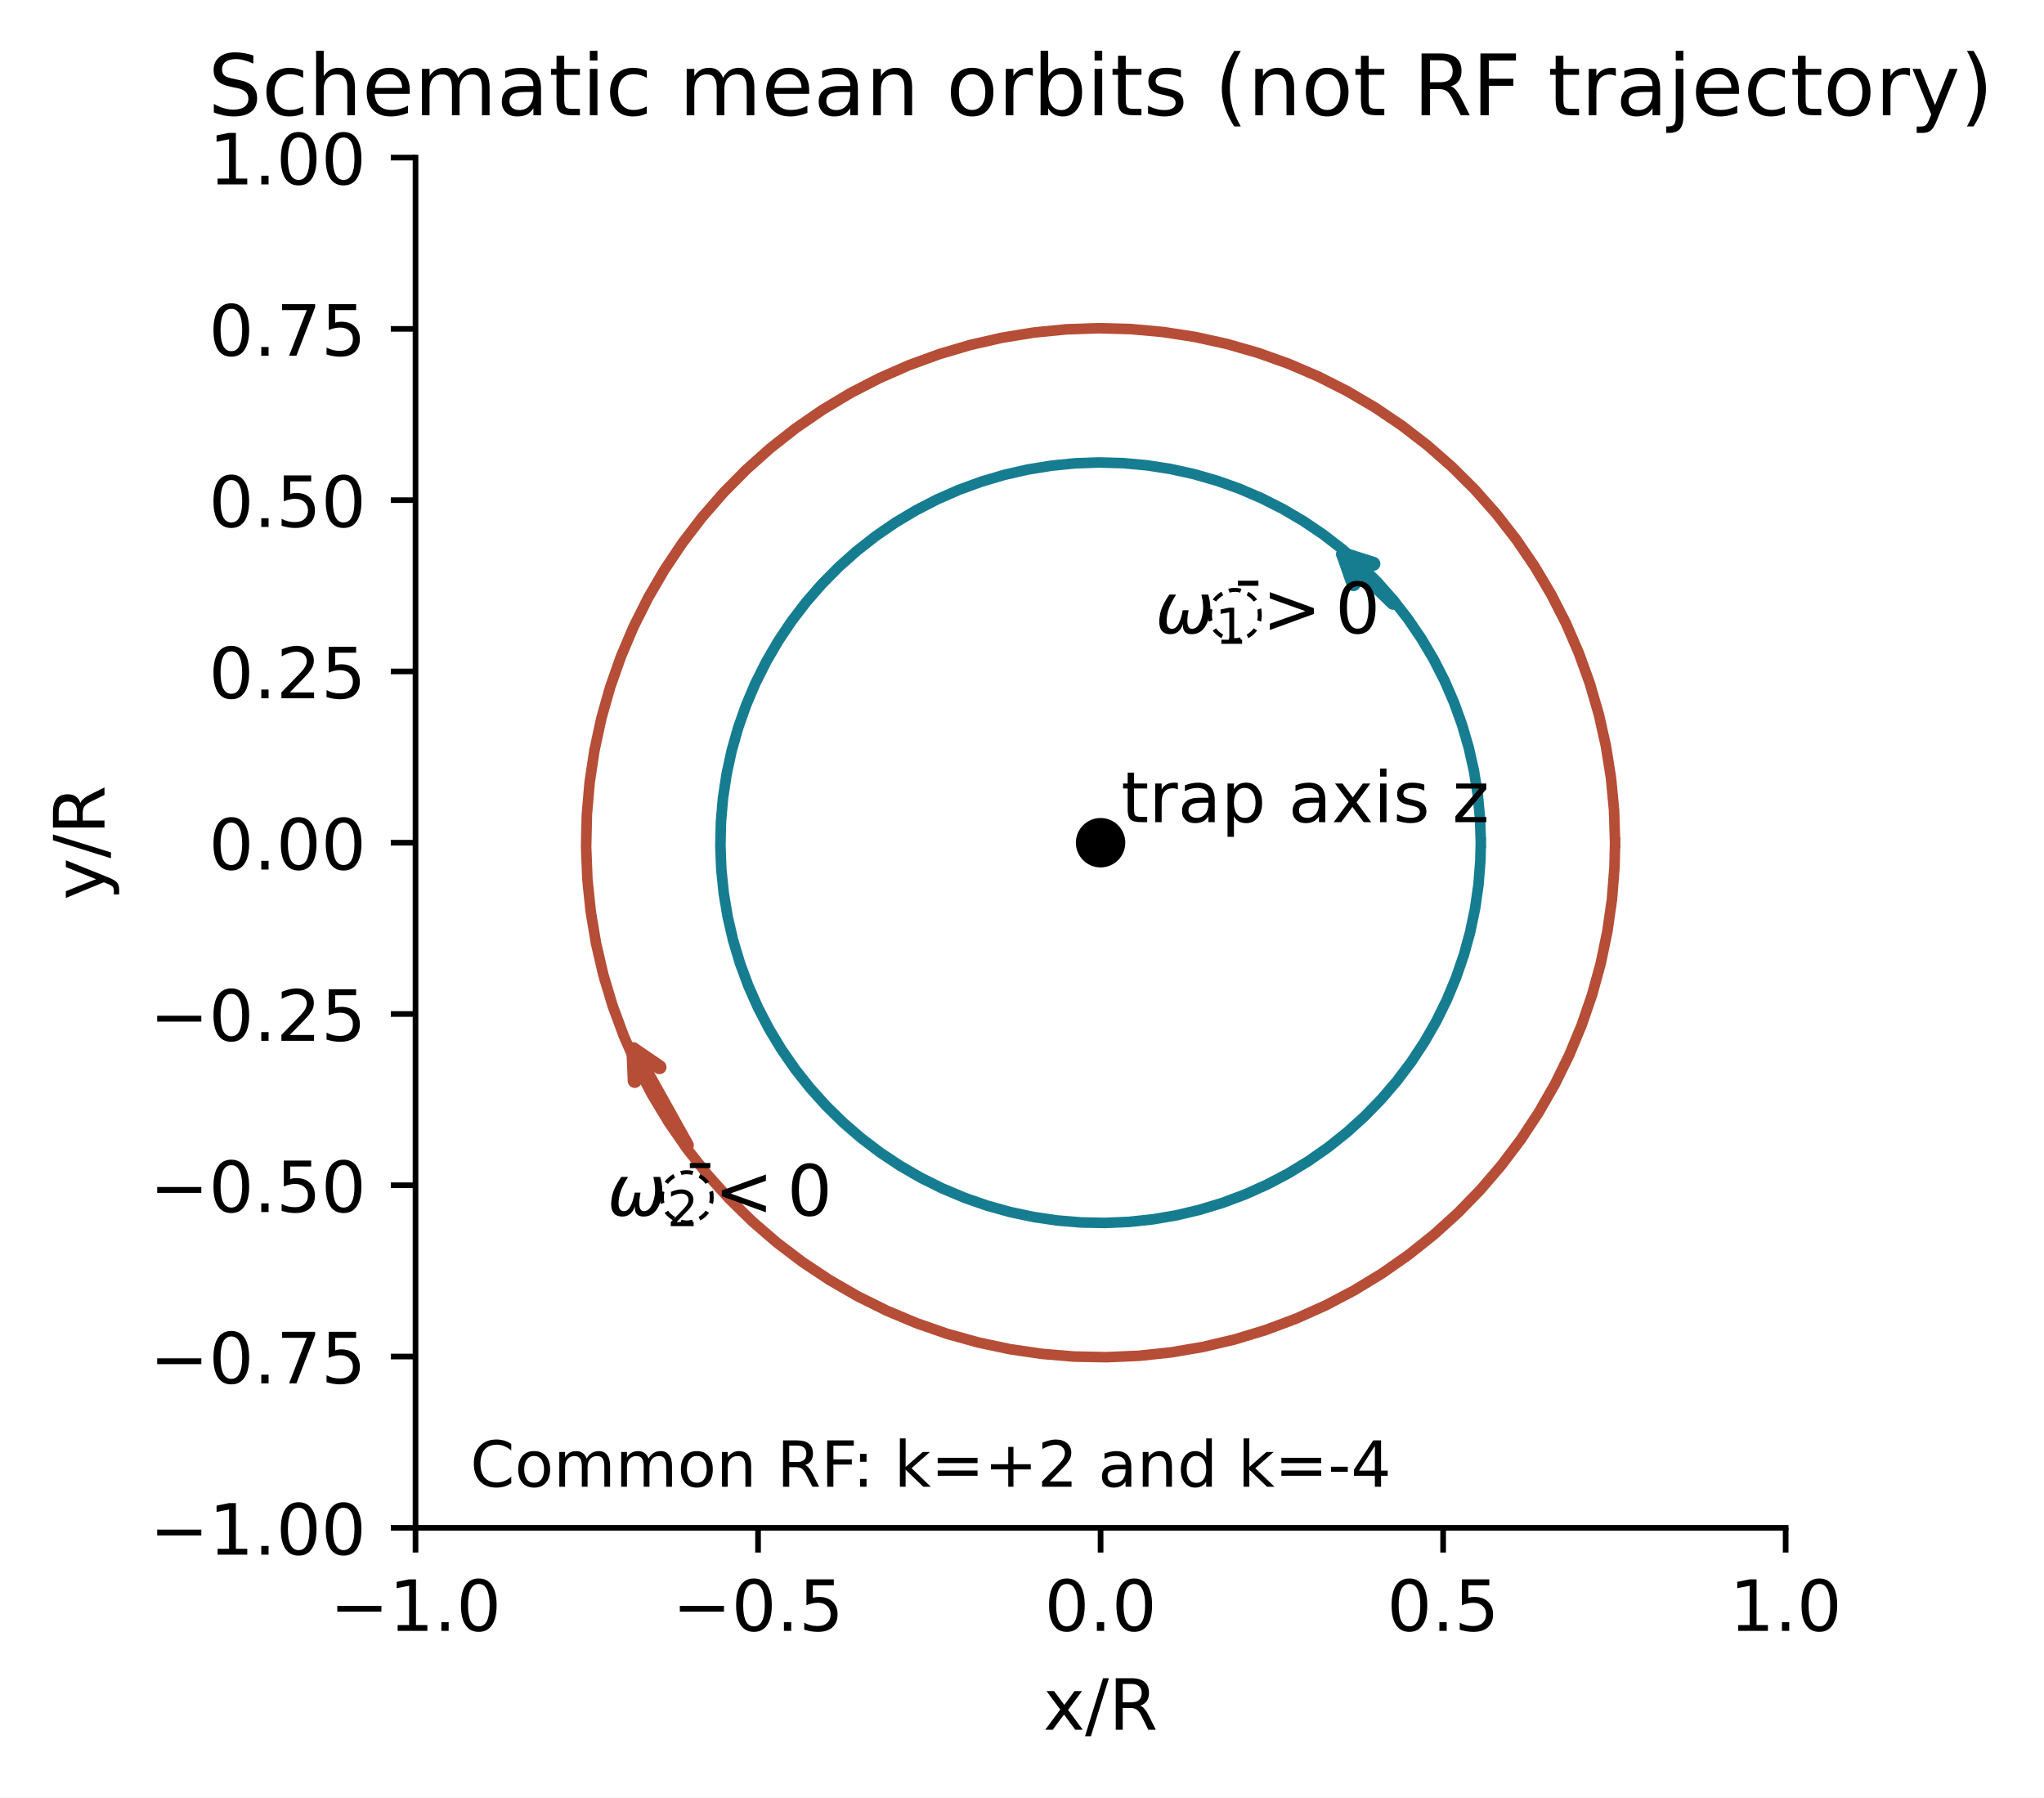
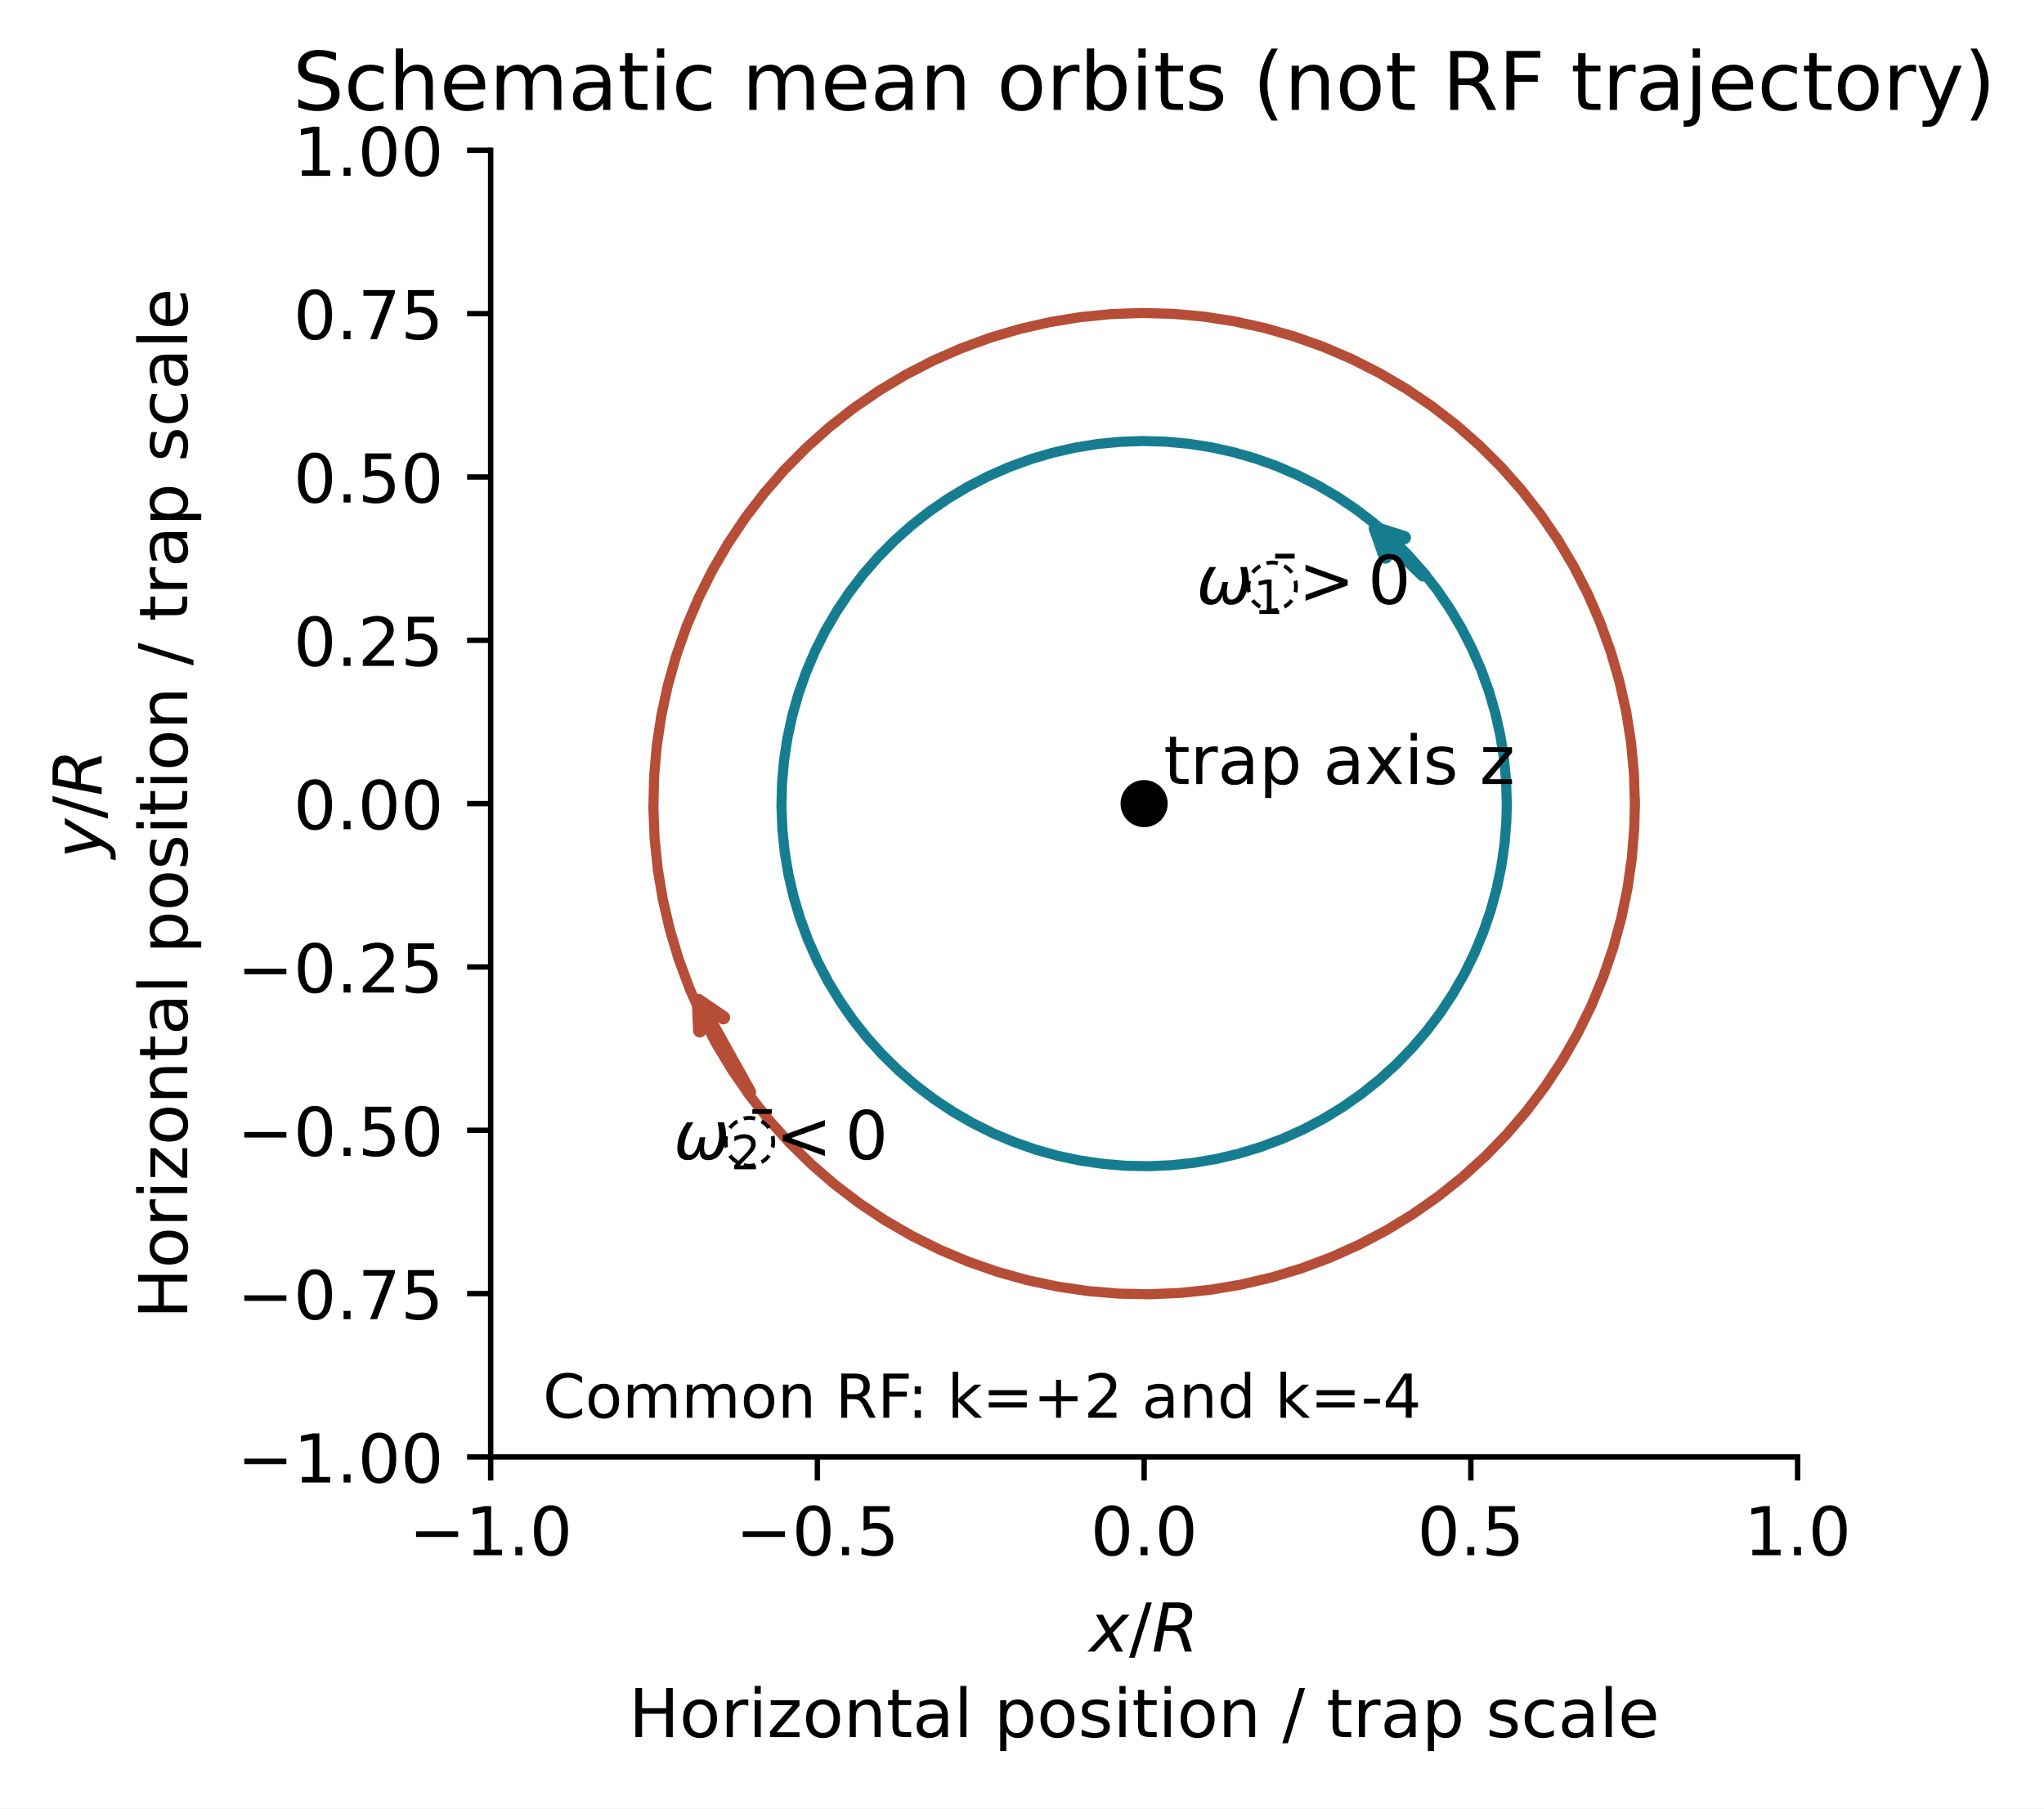
- <svg xmlns="http://www.w3.org/2000/svg" xmlns:xlink="http://www.w3.org/1999/xlink" width="289.471pt" height="254.558pt" viewBox="0 0 289.471 254.558" version="1.1">
+ <svg xmlns="http://www.w3.org/2000/svg" xmlns:xlink="http://www.w3.org/1999/xlink" width="303.476pt" height="268.563pt" viewBox="0 0 303.476 268.563" version="1.1">
  <defs>
    <style type="text/css">*{stroke-linejoin: round; stroke-linecap: butt}</style>
  </defs>
  <g id="figure_1">
    <g id="patch_1">
-       <path d="M 0 254.558  L 289.471 254.558  L 289.471 0  L 0 0  z " style="fill: #ffffff" />
+       <path d="M 0 268.563  L 303.476 268.563  L 303.476 0  L 0 0  z " style="fill: #ffffff" />
    </g>
    <g id="axes_1">
      <g id="patch_2">
-         <path d="M 58.845 216.358  L 252.885 216.358  L 252.885 22.318  L 58.845 22.318  z " style="fill: #ffffff" />
+         <path d="M 72.85 216.358  L 266.89 216.358  L 266.89 22.318  L 72.85 22.318  z " style="fill: #ffffff" />
      </g>
      <g id="matplotlib.axis_1">
        <g id="xtick_1">
          <g id="line2d_1">
            <defs>
-               <path id="m30207143bb" d="M 0 0  L 0 3.5  " style="stroke: #000000; stroke-width: 0.8" />
+               <path id="m7f8762e18e" d="M 0 0  L 0 3.5  " style="stroke: #000000; stroke-width: 0.8" />
            </defs>
            <g>
-               <use xlink:href="#m30207143bb" x="58.845" y="216.358" style="stroke: #000000; stroke-width: 0.8" />
+               <use xlink:href="#m7f8762e18e" x="72.85" y="216.358" style="stroke: #000000; stroke-width: 0.8" />
            </g>
          </g>
          <g id="text_1">
-             <text style="font-size: 10px; font-family: 'DejaVu Sans', 'Bitstream Vera Sans', 'Computer Modern Sans Serif', 'Lucida Grande', 'Verdana', 'Geneva', 'Lucid', 'Arial', 'Helvetica', 'Avant Garde', sans-serif; text-anchor: middle" x="58.845" y="230.956" transform="rotate(-0 58.84531 230.9558)">−1.0</text>
+             <text style="font-size: 10px; font-family: 'DejaVu Sans', 'Bitstream Vera Sans', 'Computer Modern Sans Serif', 'Lucida Grande', 'Verdana', 'Geneva', 'Lucid', 'Arial', 'Helvetica', 'Avant Garde', sans-serif; text-anchor: middle" x="72.85" y="230.956" transform="rotate(-0 72.85 230.9558)">−1.0</text>
          </g>
        </g>
        <g id="xtick_2">
          <g id="line2d_2">
            <g>
-               <use xlink:href="#m30207143bb" x="107.355" y="216.358" style="stroke: #000000; stroke-width: 0.8" />
+               <use xlink:href="#m7f8762e18e" x="121.36" y="216.358" style="stroke: #000000; stroke-width: 0.8" />
            </g>
          </g>
          <g id="text_2">
-             <text style="font-size: 10px; font-family: 'DejaVu Sans', 'Bitstream Vera Sans', 'Computer Modern Sans Serif', 'Lucida Grande', 'Verdana', 'Geneva', 'Lucid', 'Arial', 'Helvetica', 'Avant Garde', sans-serif; text-anchor: middle" x="107.355" y="230.956" transform="rotate(-0 107.3553 230.9558)">−0.5</text>
+             <text style="font-size: 10px; font-family: 'DejaVu Sans', 'Bitstream Vera Sans', 'Computer Modern Sans Serif', 'Lucida Grande', 'Verdana', 'Geneva', 'Lucid', 'Arial', 'Helvetica', 'Avant Garde', sans-serif; text-anchor: middle" x="121.36" y="230.956" transform="rotate(-0 121.36 230.9558)">−0.5</text>
          </g>
        </g>
        <g id="xtick_3">
          <g id="line2d_3">
            <g>
-               <use xlink:href="#m30207143bb" x="155.865" y="216.358" style="stroke: #000000; stroke-width: 0.8" />
+               <use xlink:href="#m7f8762e18e" x="169.87" y="216.358" style="stroke: #000000; stroke-width: 0.8" />
            </g>
          </g>
          <g id="text_3">
-             <text style="font-size: 10px; font-family: 'DejaVu Sans', 'Bitstream Vera Sans', 'Computer Modern Sans Serif', 'Lucida Grande', 'Verdana', 'Geneva', 'Lucid', 'Arial', 'Helvetica', 'Avant Garde', sans-serif; text-anchor: middle" x="155.865" y="230.956" transform="rotate(-0 155.8653 230.9558)">0.0</text>
+             <text style="font-size: 10px; font-family: 'DejaVu Sans', 'Bitstream Vera Sans', 'Computer Modern Sans Serif', 'Lucida Grande', 'Verdana', 'Geneva', 'Lucid', 'Arial', 'Helvetica', 'Avant Garde', sans-serif; text-anchor: middle" x="169.87" y="230.956" transform="rotate(-0 169.87 230.9558)">0.0</text>
          </g>
        </g>
        <g id="xtick_4">
          <g id="line2d_4">
            <g>
-               <use xlink:href="#m30207143bb" x="204.375" y="216.358" style="stroke: #000000; stroke-width: 0.8" />
+               <use xlink:href="#m7f8762e18e" x="218.38" y="216.358" style="stroke: #000000; stroke-width: 0.8" />
            </g>
          </g>
          <g id="text_4">
-             <text style="font-size: 10px; font-family: 'DejaVu Sans', 'Bitstream Vera Sans', 'Computer Modern Sans Serif', 'Lucida Grande', 'Verdana', 'Geneva', 'Lucid', 'Arial', 'Helvetica', 'Avant Garde', sans-serif; text-anchor: middle" x="204.375" y="230.956" transform="rotate(-0 204.3753 230.9558)">0.5</text>
+             <text style="font-size: 10px; font-family: 'DejaVu Sans', 'Bitstream Vera Sans', 'Computer Modern Sans Serif', 'Lucida Grande', 'Verdana', 'Geneva', 'Lucid', 'Arial', 'Helvetica', 'Avant Garde', sans-serif; text-anchor: middle" x="218.38" y="230.956" transform="rotate(-0 218.38 230.9558)">0.5</text>
          </g>
        </g>
        <g id="xtick_5">
          <g id="line2d_5">
            <g>
-               <use xlink:href="#m30207143bb" x="252.885" y="216.358" style="stroke: #000000; stroke-width: 0.8" />
+               <use xlink:href="#m7f8762e18e" x="266.89" y="216.358" style="stroke: #000000; stroke-width: 0.8" />
            </g>
          </g>
          <g id="text_5">
-             <text style="font-size: 10px; font-family: 'DejaVu Sans', 'Bitstream Vera Sans', 'Computer Modern Sans Serif', 'Lucida Grande', 'Verdana', 'Geneva', 'Lucid', 'Arial', 'Helvetica', 'Avant Garde', sans-serif; text-anchor: middle" x="252.885" y="230.956" transform="rotate(-0 252.8853 230.9558)">1.0</text>
+             <text style="font-size: 10px; font-family: 'DejaVu Sans', 'Bitstream Vera Sans', 'Computer Modern Sans Serif', 'Lucida Grande', 'Verdana', 'Geneva', 'Lucid', 'Arial', 'Helvetica', 'Avant Garde', sans-serif; text-anchor: middle" x="266.89" y="230.956" transform="rotate(-0 266.89 230.9558)">1.0</text>
          </g>
        </g>
        <g id="text_6">
-           <text style="font-size: 10px; font-family: 'DejaVu Sans', 'Bitstream Vera Sans', 'Computer Modern Sans Serif', 'Lucida Grande', 'Verdana', 'Geneva', 'Lucid', 'Arial', 'Helvetica', 'Avant Garde', sans-serif; text-anchor: middle" x="155.865" y="244.956" transform="rotate(-0 155.8653 244.9558)">x/R</text>
+           <g transform="translate(161.72 245.9568)">
+             <text>
+               <tspan x="0" y="-0.703" style="font-style: oblique; font-size: 10px; font-family: 'DejaVu Sans'">x</tspan>
+               <tspan x="9.287" y="-0.703" style="font-style: oblique; font-size: 10px; font-family: 'DejaVu Sans'">R</tspan>
+               <tspan x="5.918" y="-0.703" style="font-size: 10px; font-family: 'DejaVu Sans'">/</tspan>
+             </text>
+           </g>
+           <text style="font-size: 10px; font-family: 'DejaVu Sans', 'Bitstream Vera Sans', 'Computer Modern Sans Serif', 'Lucida Grande', 'Verdana', 'Geneva', 'Lucid', 'Arial', 'Helvetica', 'Avant Garde', sans-serif" transform="translate(93.3575 257.9595)">Horizontal position / trap scale</text>
        </g>
      </g>
      <g id="matplotlib.axis_2">
        <g id="ytick_1">
          <g id="line2d_6">
            <defs>
-               <path id="m39d0719910" d="M 0 0  L -3.5 0  " style="stroke: #000000; stroke-width: 0.8" />
+               <path id="mb62630c17d" d="M 0 0  L -3.5 0  " style="stroke: #000000; stroke-width: 0.8" />
            </defs>
            <g>
-               <use xlink:href="#m39d0719910" x="58.845" y="216.358" style="stroke: #000000; stroke-width: 0.8" />
+               <use xlink:href="#mb62630c17d" x="72.85" y="216.358" style="stroke: #000000; stroke-width: 0.8" />
            </g>
          </g>
          <g id="text_7">
-             <text style="font-size: 10px; font-family: 'DejaVu Sans', 'Bitstream Vera Sans', 'Computer Modern Sans Serif', 'Lucida Grande', 'Verdana', 'Geneva', 'Lucid', 'Arial', 'Helvetica', 'Avant Garde', sans-serif; text-anchor: end" x="51.845" y="220.157" transform="rotate(-0 51.84531 220.157)">−1.00</text>
+             <text style="font-size: 10px; font-family: 'DejaVu Sans', 'Bitstream Vera Sans', 'Computer Modern Sans Serif', 'Lucida Grande', 'Verdana', 'Geneva', 'Lucid', 'Arial', 'Helvetica', 'Avant Garde', sans-serif; text-anchor: end" x="65.85" y="220.157" transform="rotate(-0 65.85 220.157)">−1.00</text>
          </g>
        </g>
        <g id="ytick_2">
          <g id="line2d_7">
            <g>
-               <use xlink:href="#m39d0719910" x="58.845" y="192.103" style="stroke: #000000; stroke-width: 0.8" />
+               <use xlink:href="#mb62630c17d" x="72.85" y="192.103" style="stroke: #000000; stroke-width: 0.8" />
            </g>
          </g>
          <g id="text_8">
-             <text style="font-size: 10px; font-family: 'DejaVu Sans', 'Bitstream Vera Sans', 'Computer Modern Sans Serif', 'Lucida Grande', 'Verdana', 'Geneva', 'Lucid', 'Arial', 'Helvetica', 'Avant Garde', sans-serif; text-anchor: end" x="51.845" y="195.902" transform="rotate(-0 51.84531 195.902)">−0.75</text>
+             <text style="font-size: 10px; font-family: 'DejaVu Sans', 'Bitstream Vera Sans', 'Computer Modern Sans Serif', 'Lucida Grande', 'Verdana', 'Geneva', 'Lucid', 'Arial', 'Helvetica', 'Avant Garde', sans-serif; text-anchor: end" x="65.85" y="195.902" transform="rotate(-0 65.85 195.902)">−0.75</text>
          </g>
        </g>
        <g id="ytick_3">
          <g id="line2d_8">
            <g>
-               <use xlink:href="#m39d0719910" x="58.845" y="167.848" style="stroke: #000000; stroke-width: 0.8" />
+               <use xlink:href="#mb62630c17d" x="72.85" y="167.848" style="stroke: #000000; stroke-width: 0.8" />
            </g>
          </g>
          <g id="text_9">
-             <text style="font-size: 10px; font-family: 'DejaVu Sans', 'Bitstream Vera Sans', 'Computer Modern Sans Serif', 'Lucida Grande', 'Verdana', 'Geneva', 'Lucid', 'Arial', 'Helvetica', 'Avant Garde', sans-serif; text-anchor: end" x="51.845" y="171.647" transform="rotate(-0 51.84531 171.647)">−0.50</text>
+             <text style="font-size: 10px; font-family: 'DejaVu Sans', 'Bitstream Vera Sans', 'Computer Modern Sans Serif', 'Lucida Grande', 'Verdana', 'Geneva', 'Lucid', 'Arial', 'Helvetica', 'Avant Garde', sans-serif; text-anchor: end" x="65.85" y="171.647" transform="rotate(-0 65.85 171.647)">−0.50</text>
          </g>
        </g>
        <g id="ytick_4">
          <g id="line2d_9">
            <g>
-               <use xlink:href="#m39d0719910" x="58.845" y="143.593" style="stroke: #000000; stroke-width: 0.8" />
+               <use xlink:href="#mb62630c17d" x="72.85" y="143.593" style="stroke: #000000; stroke-width: 0.8" />
            </g>
          </g>
          <g id="text_10">
-             <text style="font-size: 10px; font-family: 'DejaVu Sans', 'Bitstream Vera Sans', 'Computer Modern Sans Serif', 'Lucida Grande', 'Verdana', 'Geneva', 'Lucid', 'Arial', 'Helvetica', 'Avant Garde', sans-serif; text-anchor: end" x="51.845" y="147.392" transform="rotate(-0 51.84531 147.392)">−0.25</text>
+             <text style="font-size: 10px; font-family: 'DejaVu Sans', 'Bitstream Vera Sans', 'Computer Modern Sans Serif', 'Lucida Grande', 'Verdana', 'Geneva', 'Lucid', 'Arial', 'Helvetica', 'Avant Garde', sans-serif; text-anchor: end" x="65.85" y="147.392" transform="rotate(-0 65.85 147.392)">−0.25</text>
          </g>
        </g>
        <g id="ytick_5">
          <g id="line2d_10">
            <g>
-               <use xlink:href="#m39d0719910" x="58.845" y="119.338" style="stroke: #000000; stroke-width: 0.8" />
+               <use xlink:href="#mb62630c17d" x="72.85" y="119.338" style="stroke: #000000; stroke-width: 0.8" />
            </g>
          </g>
          <g id="text_11">
-             <text style="font-size: 10px; font-family: 'DejaVu Sans', 'Bitstream Vera Sans', 'Computer Modern Sans Serif', 'Lucida Grande', 'Verdana', 'Geneva', 'Lucid', 'Arial', 'Helvetica', 'Avant Garde', sans-serif; text-anchor: end" x="51.845" y="123.137" transform="rotate(-0 51.84531 123.137)">0.00</text>
+             <text style="font-size: 10px; font-family: 'DejaVu Sans', 'Bitstream Vera Sans', 'Computer Modern Sans Serif', 'Lucida Grande', 'Verdana', 'Geneva', 'Lucid', 'Arial', 'Helvetica', 'Avant Garde', sans-serif; text-anchor: end" x="65.85" y="123.137" transform="rotate(-0 65.85 123.137)">0.00</text>
          </g>
        </g>
        <g id="ytick_6">
          <g id="line2d_11">
            <g>
-               <use xlink:href="#m39d0719910" x="58.845" y="95.083" style="stroke: #000000; stroke-width: 0.8" />
+               <use xlink:href="#mb62630c17d" x="72.85" y="95.083" style="stroke: #000000; stroke-width: 0.8" />
            </g>
          </g>
          <g id="text_12">
-             <text style="font-size: 10px; font-family: 'DejaVu Sans', 'Bitstream Vera Sans', 'Computer Modern Sans Serif', 'Lucida Grande', 'Verdana', 'Geneva', 'Lucid', 'Arial', 'Helvetica', 'Avant Garde', sans-serif; text-anchor: end" x="51.845" y="98.882" transform="rotate(-0 51.84531 98.88195)">0.25</text>
+             <text style="font-size: 10px; font-family: 'DejaVu Sans', 'Bitstream Vera Sans', 'Computer Modern Sans Serif', 'Lucida Grande', 'Verdana', 'Geneva', 'Lucid', 'Arial', 'Helvetica', 'Avant Garde', sans-serif; text-anchor: end" x="65.85" y="98.882" transform="rotate(-0 65.85 98.88195)">0.25</text>
          </g>
        </g>
        <g id="ytick_7">
          <g id="line2d_12">
            <g>
-               <use xlink:href="#m39d0719910" x="58.845" y="70.828" style="stroke: #000000; stroke-width: 0.8" />
+               <use xlink:href="#mb62630c17d" x="72.85" y="70.828" style="stroke: #000000; stroke-width: 0.8" />
            </g>
          </g>
          <g id="text_13">
-             <text style="font-size: 10px; font-family: 'DejaVu Sans', 'Bitstream Vera Sans', 'Computer Modern Sans Serif', 'Lucida Grande', 'Verdana', 'Geneva', 'Lucid', 'Arial', 'Helvetica', 'Avant Garde', sans-serif; text-anchor: end" x="51.845" y="74.627" transform="rotate(-0 51.84531 74.62695)">0.50</text>
+             <text style="font-size: 10px; font-family: 'DejaVu Sans', 'Bitstream Vera Sans', 'Computer Modern Sans Serif', 'Lucida Grande', 'Verdana', 'Geneva', 'Lucid', 'Arial', 'Helvetica', 'Avant Garde', sans-serif; text-anchor: end" x="65.85" y="74.627" transform="rotate(-0 65.85 74.62695)">0.50</text>
          </g>
        </g>
        <g id="ytick_8">
          <g id="line2d_13">
            <g>
-               <use xlink:href="#m39d0719910" x="58.845" y="46.573" style="stroke: #000000; stroke-width: 0.8" />
+               <use xlink:href="#mb62630c17d" x="72.85" y="46.573" style="stroke: #000000; stroke-width: 0.8" />
            </g>
          </g>
          <g id="text_14">
-             <text style="font-size: 10px; font-family: 'DejaVu Sans', 'Bitstream Vera Sans', 'Computer Modern Sans Serif', 'Lucida Grande', 'Verdana', 'Geneva', 'Lucid', 'Arial', 'Helvetica', 'Avant Garde', sans-serif; text-anchor: end" x="51.845" y="50.372" transform="rotate(-0 51.84531 50.37195)">0.75</text>
+             <text style="font-size: 10px; font-family: 'DejaVu Sans', 'Bitstream Vera Sans', 'Computer Modern Sans Serif', 'Lucida Grande', 'Verdana', 'Geneva', 'Lucid', 'Arial', 'Helvetica', 'Avant Garde', sans-serif; text-anchor: end" x="65.85" y="50.372" transform="rotate(-0 65.85 50.37195)">0.75</text>
          </g>
        </g>
        <g id="ytick_9">
          <g id="line2d_14">
            <g>
-               <use xlink:href="#m39d0719910" x="58.845" y="22.318" style="stroke: #000000; stroke-width: 0.8" />
+               <use xlink:href="#mb62630c17d" x="72.85" y="22.318" style="stroke: #000000; stroke-width: 0.8" />
            </g>
          </g>
          <g id="text_15">
-             <text style="font-size: 10px; font-family: 'DejaVu Sans', 'Bitstream Vera Sans', 'Computer Modern Sans Serif', 'Lucida Grande', 'Verdana', 'Geneva', 'Lucid', 'Arial', 'Helvetica', 'Avant Garde', sans-serif; text-anchor: end" x="51.845" y="26.117" transform="rotate(-0 51.84531 26.11695)">1.00</text>
+             <text style="font-size: 10px; font-family: 'DejaVu Sans', 'Bitstream Vera Sans', 'Computer Modern Sans Serif', 'Lucida Grande', 'Verdana', 'Geneva', 'Lucid', 'Arial', 'Helvetica', 'Avant Garde', sans-serif; text-anchor: end" x="65.85" y="26.117" transform="rotate(-0 65.85 26.11695)">1.00</text>
          </g>
        </g>
        <g id="text_16">
-           <text style="font-size: 10px; font-family: 'DejaVu Sans', 'Bitstream Vera Sans', 'Computer Modern Sans Serif', 'Lucida Grande', 'Verdana', 'Geneva', 'Lucid', 'Arial', 'Helvetica', 'Avant Garde', sans-serif; text-anchor: middle" x="14.798" y="119.338" transform="rotate(-90 14.79766 119.3381)">y/R</text>
+           <g transform="translate(15.79863 127.4881) rotate(-90)">
+             <text>
+               <tspan x="0" y="-0.703" style="font-style: oblique; font-size: 10px; font-family: 'DejaVu Sans'">y</tspan>
+               <tspan x="9.287" y="-0.703" style="font-style: oblique; font-size: 10px; font-family: 'DejaVu Sans'">R</tspan>
+               <tspan x="5.918" y="-0.703" style="font-size: 10px; font-family: 'DejaVu Sans'">/</tspan>
+             </text>
+           </g>
+           <text style="font-size: 10px; font-family: 'DejaVu Sans', 'Bitstream Vera Sans', 'Computer Modern Sans Serif', 'Lucida Grande', 'Verdana', 'Geneva', 'Lucid', 'Arial', 'Helvetica', 'Avant Garde', sans-serif" transform="translate(27.80137 195.8506) rotate(-90)">Horizontal position / trap scale</text>
        </g>
      </g>
      <g id="line2d_15">
-         <path d="M 209.711 119.338  L 209.605 115.949  L 209.285 112.573  L 208.753 109.223  L 208.011 105.914  L 207.063 102.658  L 205.911 99.469  L 204.561 96.358  L 203.018 93.338  L 201.288 90.422  L 199.378 87.62  L 197.295 84.944  L 195.048 82.404  L 192.645 80.011  L 190.097 77.773  L 187.412 75.701  L 184.603 73.802  L 181.679 72.083  L 178.654 70.552  L 175.538 69.214  L 172.343 68.075  L 169.084 67.14  L 165.772 66.411  L 162.42 65.893  L 159.043 65.586  L 155.653 65.492  L 152.264 65.613  L 148.89 65.946  L 145.542 66.491  L 142.236 67.245  L 138.984 68.207  L 135.799 69.371  L 132.694 70.733  L 129.68 72.288  L 126.77 74.029  L 123.976 75.951  L 121.308 78.044  L 118.777 80.301  L 116.393 82.713  L 114.166 85.271  L 112.104 87.963  L 110.216 90.78  L 108.509 93.71  L 106.99 96.742  L 105.664 99.863  L 104.538 103.062  L 103.615 106.325  L 102.9 109.64  L 102.394 112.993  L 102.101 116.372  L 102.021 119.762  L 102.154 123.151  L 102.501 126.524  L 103.059 129.869  L 103.827 133.172  L 104.801 136.42  L 105.977 139.601  L 107.352 142.701  L 108.919 145.709  L 110.672 148.611  L 112.604 151.398  L 114.708 154.058  L 116.975 156.58  L 119.396 158.954  L 121.962 161.171  L 124.663 163.222  L 127.487 165.099  L 130.424 166.795  L 133.462 168.302  L 136.588 169.615  L 139.791 170.729  L 143.058 171.639  L 146.376 172.341  L 149.731 172.834  L 153.111 173.114  L 156.501 173.18  L 159.889 173.034  L 163.261 172.674  L 166.604 172.103  L 169.904 171.322  L 173.148 170.335  L 176.324 169.146  L 179.419 167.759  L 182.42 166.181  L 185.316 164.416  L 188.095 162.473  L 190.747 160.359  L 193.26 158.082  L 195.624 155.651  L 197.831 153.076  L 199.872 150.368  L 201.738 147.536  L 203.422 144.592  L 204.917 141.549  L 206.218 138.417  L 207.319 135.21  L 208.216 131.939  L 208.906 128.619  L 209.385 125.262  L 209.651 121.881  L 209.711 119.338  L 209.711 119.338  " clip-path="url(#pcd6f570e1f)" style="fill: none; stroke: #167d91; stroke-width: 1.5; stroke-linecap: square" />
+         <path d="M 223.716 119.338  L 223.609 115.949  L 223.289 112.573  L 222.758 109.223  L 222.016 105.914  L 221.068 102.658  L 219.916 99.469  L 218.566 96.358  L 217.023 93.338  L 215.293 90.422  L 213.383 87.62  L 211.3 84.944  L 209.052 82.404  L 206.65 80.011  L 204.101 77.773  L 201.417 75.701  L 198.608 73.802  L 195.684 72.083  L 192.658 70.552  L 189.542 69.214  L 186.348 68.075  L 183.088 67.14  L 179.776 66.411  L 176.425 65.893  L 173.048 65.586  L 169.658 65.492  L 166.269 65.613  L 162.894 65.946  L 159.547 66.491  L 156.241 67.245  L 152.989 68.207  L 149.804 69.371  L 146.698 70.733  L 143.685 72.288  L 140.775 74.029  L 137.98 75.951  L 135.313 78.044  L 132.782 80.301  L 130.398 82.713  L 128.171 85.271  L 126.109 87.963  L 124.221 90.78  L 122.514 93.71  L 120.994 96.742  L 119.669 99.863  L 118.543 103.062  L 117.62 106.325  L 116.904 109.64  L 116.399 112.993  L 116.106 116.372  L 116.026 119.762  L 116.159 123.151  L 116.506 126.524  L 117.064 129.869  L 117.831 133.172  L 118.805 136.42  L 119.982 139.601  L 121.356 142.701  L 122.923 145.709  L 124.676 148.611  L 126.609 151.398  L 128.712 154.058  L 130.98 156.58  L 133.401 158.954  L 135.967 161.171  L 138.668 163.222  L 141.492 165.099  L 144.429 166.795  L 147.466 168.302  L 150.593 169.615  L 153.796 170.729  L 157.063 171.639  L 160.381 172.341  L 163.736 172.834  L 167.115 173.114  L 170.506 173.18  L 173.894 173.034  L 177.266 172.674  L 180.609 172.103  L 183.909 171.322  L 187.153 170.335  L 190.329 169.146  L 193.424 167.759  L 196.425 166.181  L 199.321 164.416  L 202.1 162.473  L 204.752 160.359  L 207.264 158.082  L 209.629 155.651  L 211.836 153.076  L 213.877 150.368  L 215.743 147.536  L 217.427 144.592  L 218.922 141.549  L 220.223 138.417  L 221.324 135.21  L 222.221 131.939  L 222.91 128.619  L 223.389 125.262  L 223.656 121.881  L 223.716 119.338  L 223.716 119.338  " clip-path="url(#pf9bd07a235)" style="fill: none; stroke: #167d91; stroke-width: 1.5; stroke-linecap: square" />
      </g>
      <g id="line2d_16">
-         <path d="M 228.727 119.338  L 228.583 114.752  L 228.15 110.183  L 227.43 105.651  L 226.427 101.174  L 225.143 96.768  L 223.585 92.452  L 221.759 88.242  L 219.671 84.156  L 217.329 80.21  L 214.744 76.418  L 211.926 72.797  L 208.885 69.36  L 205.634 66.122  L 202.185 63.095  L 198.553 60.291  L 194.752 57.721  L 190.796 55.395  L 186.701 53.323  L 182.485 51.513  L 178.163 49.972  L 173.752 48.706  L 169.27 47.72  L 164.735 47.018  L 160.165 46.603  L 155.578 46.477  L 150.993 46.639  L 146.426 47.09  L 141.897 47.828  L 137.423 48.849  L 133.023 50.149  L 128.713 51.724  L 124.51 53.568  L 120.432 55.672  L 116.495 58.029  L 112.714 60.628  L 109.104 63.461  L 105.679 66.516  L 102.454 69.779  L 99.44 73.24  L 96.65 76.883  L 94.095 80.695  L 91.785 84.66  L 89.729 88.762  L 87.936 92.986  L 86.412 97.314  L 85.163 101.73  L 84.195 106.215  L 83.511 110.753  L 83.114 115.324  L 83.006 119.912  L 83.186 124.497  L 83.655 129.062  L 84.41 133.588  L 85.449 138.058  L 86.767 142.453  L 88.359 146.757  L 90.219 150.952  L 92.339 155.021  L 94.711 158.949  L 97.326 162.72  L 100.173 166.319  L 103.241 169.732  L 106.517 172.944  L 109.989 175.944  L 113.644 178.72  L 117.465 181.26  L 121.439 183.554  L 125.55 185.594  L 129.781 187.371  L 134.115 188.878  L 138.535 190.109  L 143.025 191.06  L 147.565 191.726  L 152.138 192.105  L 156.726 192.195  L 161.31 191.996  L 165.873 191.51  L 170.396 190.736  L 174.862 189.68  L 179.252 188.345  L 183.55 186.736  L 187.737 184.86  L 191.798 182.723  L 195.717 180.336  L 199.478 177.706  L 203.065 174.845  L 206.466 171.764  L 209.666 168.475  L 212.652 164.991  L 215.413 161.326  L 217.938 157.494  L 220.217 153.511  L 222.24 149.392  L 224 145.155  L 225.49 140.815  L 226.704 136.389  L 227.637 131.896  L 228.285 127.354  L 228.646 122.779  L 228.727 119.338  L 228.727 119.338  " clip-path="url(#pcd6f570e1f)" style="fill: none; stroke: #b64d36; stroke-width: 1.5; stroke-linecap: square" />
+         <path d="M 242.732 119.338  L 242.588 114.752  L 242.155 110.183  L 241.435 105.651  L 240.431 101.174  L 239.148 96.768  L 237.59 92.452  L 235.763 88.242  L 233.675 84.156  L 231.334 80.21  L 228.749 76.418  L 225.931 72.797  L 222.89 69.36  L 219.639 66.122  L 216.19 63.095  L 212.558 60.291  L 208.756 57.721  L 204.8 55.395  L 200.706 53.323  L 196.489 51.513  L 192.167 49.972  L 187.757 48.706  L 183.275 47.72  L 178.74 47.018  L 174.17 46.603  L 169.583 46.477  L 164.997 46.639  L 160.431 47.09  L 155.902 47.828  L 151.428 48.849  L 147.027 50.149  L 142.717 51.724  L 138.515 53.568  L 134.437 55.672  L 130.5 58.029  L 126.719 60.628  L 123.108 63.461  L 119.684 66.516  L 116.458 69.779  L 113.445 73.24  L 110.655 76.883  L 108.1 80.695  L 105.79 84.66  L 103.734 88.762  L 101.94 92.986  L 100.416 97.314  L 99.168 101.73  L 98.199 106.215  L 97.516 110.753  L 97.119 115.324  L 97.01 119.912  L 97.191 124.497  L 97.66 129.062  L 98.415 133.588  L 99.454 138.058  L 100.772 142.453  L 102.364 146.757  L 104.224 150.952  L 106.344 155.021  L 108.716 158.949  L 111.331 162.72  L 114.178 166.319  L 117.245 169.732  L 120.522 172.944  L 123.994 175.944  L 127.648 178.72  L 131.47 181.26  L 135.444 183.554  L 139.555 185.594  L 143.785 187.371  L 148.12 188.878  L 152.54 190.109  L 157.029 191.06  L 161.57 191.726  L 166.143 192.105  L 170.731 192.195  L 175.315 191.996  L 179.878 191.51  L 184.401 190.736  L 188.867 189.68  L 193.257 188.345  L 197.554 186.736  L 201.742 184.86  L 205.803 182.723  L 209.722 180.336  L 213.482 177.706  L 217.07 174.845  L 220.47 171.764  L 223.67 168.475  L 226.657 164.991  L 229.418 161.326  L 231.943 157.494  L 234.221 153.511  L 236.245 149.392  L 238.005 145.155  L 239.495 140.815  L 240.709 136.389  L 241.642 131.896  L 242.29 127.354  L 242.651 122.779  L 242.732 119.338  L 242.732 119.338  " clip-path="url(#pf9bd07a235)" style="fill: none; stroke: #b64d36; stroke-width: 1.5; stroke-linecap: square" />
      </g>
      <g id="line2d_17">
        <defs>
-           <path id="mc40a2af811" d="M 0 3  C 0.796 3 1.559 2.684 2.121 2.121  C 2.684 1.559 3 0.796 3 0  C 3 -0.796 2.684 -1.559 2.121 -2.121  C 1.559 -2.684 0.796 -3 0 -3  C -0.796 -3 -1.559 -2.684 -2.121 -2.121  C -2.684 -1.559 -3 -0.796 -3 0  C -3 0.796 -2.684 1.559 -2.121 2.121  C -1.559 2.684 -0.796 3 0 3  z " style="stroke: #000000" />
+           <path id="m0c80cc974d" d="M 0 3  C 0.796 3 1.559 2.684 2.121 2.121  C 2.684 1.559 3 0.796 3 0  C 3 -0.796 2.684 -1.559 2.121 -2.121  C 1.559 -2.684 0.796 -3 0 -3  C -0.796 -3 -1.559 -2.684 -2.121 -2.121  C -2.684 -1.559 -3 -0.796 -3 0  C -3 0.796 -2.684 1.559 -2.121 2.121  C -1.559 2.684 -0.796 3 0 3  z " style="stroke: #000000" />
        </defs>
-         <g clip-path="url(#pcd6f570e1f)">
-           <use xlink:href="#mc40a2af811" x="155.865" y="119.338" style="stroke: #000000" />
+         <g clip-path="url(#pf9bd07a235)">
+           <use xlink:href="#m0c80cc974d" x="169.87" y="119.338" style="stroke: #000000" />
        </g>
      </g>
      <g id="patch_3">
-         <path d="M 58.845 216.358  L 58.845 22.318  " style="fill: none; stroke: #000000; stroke-width: 0.8; stroke-linejoin: miter; stroke-linecap: square" />
+         <path d="M 72.85 216.358  L 72.85 22.318  " style="fill: none; stroke: #000000; stroke-width: 0.8; stroke-linejoin: miter; stroke-linecap: square" />
      </g>
      <g id="patch_4">
-         <path d="M 58.845 216.358  L 252.885 216.358  " style="fill: none; stroke: #000000; stroke-width: 0.8; stroke-linejoin: miter; stroke-linecap: square" />
+         <path d="M 72.85 216.358  L 266.89 216.358  " style="fill: none; stroke: #000000; stroke-width: 0.8; stroke-linejoin: miter; stroke-linecap: square" />
      </g>
      <g id="patch_5">
-         <path d="M 197.297 85.358  Q 192.959 81.145 190.225 78.49  " style="fill: none; stroke: #167d91; stroke-width: 2; stroke-linecap: round" />
-         <path d="M 191.701 82.711  L 190.225 78.49  L 194.488 79.842  " style="fill: none; stroke: #167d91; stroke-width: 2; stroke-linecap: round" />
+         <path d="M 211.301 85.358  Q 206.963 81.145 204.229 78.49  " style="fill: none; stroke: #167d91; stroke-width: 2; stroke-linecap: round" />
+         <path d="M 205.705 82.711  L 204.229 78.49  L 208.492 79.842  " style="fill: none; stroke: #167d91; stroke-width: 2; stroke-linecap: round" />
      </g>
      <g id="patch_6">
-         <path d="M 97.259 162.171  Q 92.934 154.409 89.697 148.6  " style="fill: none; stroke: #b64d36; stroke-width: 2; stroke-linecap: round" />
-         <path d="M 89.897 153.068  L 89.697 148.6  L 93.391 151.121  " style="fill: none; stroke: #b64d36; stroke-width: 2; stroke-linecap: round" />
+         <path d="M 111.264 162.171  Q 106.939 154.409 103.702 148.6  " style="fill: none; stroke: #b64d36; stroke-width: 2; stroke-linecap: round" />
+         <path d="M 103.902 153.068  L 103.702 148.6  L 107.396 151.121  " style="fill: none; stroke: #b64d36; stroke-width: 2; stroke-linecap: round" />
      </g>
      <g id="text_17">
-         <g transform="translate(163.6269 90.23212)">
+         <g transform="translate(177.6316 90.23212)">
          <text>
            <tspan x="6.895" y="-0.547" style="font-size: 10px; font-family: 'DejaVu Sans'">̄</tspan>
            <tspan x="15.145" y="-0.562" style="font-size: 10px; font-family: 'DejaVu Sans'">&gt;</tspan>
            <tspan x="25.472" y="-0.562" style="font-size: 10px; font-family: 'DejaVu Sans'">0</tspan>
            <tspan x="0" y="-0.562" style="font-style: oblique; font-size: 10px; font-family: 'DejaVu Sans'">ω</tspan>
            <tspan x="8.47" y="0.937" style="font-size: 7px; font-family: 'DejaVu Sans'">1</tspan>
          </text>
        </g>
      </g>
      <g id="text_18">
-         <g transform="translate(86.01091 172.6991)">
+         <g transform="translate(100.0156 172.6991)">
          <text>
            <tspan x="6.895" y="-0.547" style="font-size: 10px; font-family: 'DejaVu Sans'">̄</tspan>
            <tspan x="15.145" y="-0.562" style="font-size: 10px; font-family: 'DejaVu Sans'">&lt;</tspan>
            <tspan x="25.472" y="-0.562" style="font-size: 10px; font-family: 'DejaVu Sans'">0</tspan>
            <tspan x="0" y="-0.562" style="font-style: oblique; font-size: 10px; font-family: 'DejaVu Sans'">ω</tspan>
            <tspan x="8.47" y="0.937" style="font-size: 7px; font-family: 'DejaVu Sans'">2</tspan>
          </text>
        </g>
      </g>
      <g id="text_19">
-         <text style="font-size: 10px; font-family: 'DejaVu Sans', 'Bitstream Vera Sans', 'Computer Modern Sans Serif', 'Lucida Grande', 'Verdana', 'Geneva', 'Lucid', 'Arial', 'Helvetica', 'Avant Garde', sans-serif; text-anchor: start" x="158.776" y="116.428" transform="rotate(-0 158.7759 116.4275)">trap axis z</text>
+         <text style="font-size: 10px; font-family: 'DejaVu Sans', 'Bitstream Vera Sans', 'Computer Modern Sans Serif', 'Lucida Grande', 'Verdana', 'Geneva', 'Lucid', 'Arial', 'Helvetica', 'Avant Garde', sans-serif; text-anchor: start" x="172.781" y="116.428" transform="rotate(-0 172.7806 116.4275)">trap axis z</text>
      </g>
      <g id="text_20">
-         <text style="font-size: 9px; font-family: 'DejaVu Sans', 'Bitstream Vera Sans', 'Computer Modern Sans Serif', 'Lucida Grande', 'Verdana', 'Geneva', 'Lucid', 'Arial', 'Helvetica', 'Avant Garde', sans-serif; text-anchor: start" x="66.607" y="210.537" transform="rotate(-0 66.60691 210.5369)">Common RF: k=+2 and k=-4</text>
+         <text style="font-size: 9px; font-family: 'DejaVu Sans', 'Bitstream Vera Sans', 'Computer Modern Sans Serif', 'Lucida Grande', 'Verdana', 'Geneva', 'Lucid', 'Arial', 'Helvetica', 'Avant Garde', sans-serif; text-anchor: start" x="80.612" y="210.537" transform="rotate(-0 80.6116 210.5369)">Common RF: k=+2 and k=-4</text>
      </g>
      <g id="text_21">
-         <text style="font-size: 12px; font-family: 'DejaVu Sans', 'Bitstream Vera Sans', 'Computer Modern Sans Serif', 'Lucida Grande', 'Verdana', 'Geneva', 'Lucid', 'Arial', 'Helvetica', 'Avant Garde', sans-serif; text-anchor: middle" x="155.865" y="16.318" transform="rotate(-0 155.8653 16.31812)">Schematic mean orbits (not RF trajectory)</text>
+         <text style="font-size: 12px; font-family: 'DejaVu Sans', 'Bitstream Vera Sans', 'Computer Modern Sans Serif', 'Lucida Grande', 'Verdana', 'Geneva', 'Lucid', 'Arial', 'Helvetica', 'Avant Garde', sans-serif; text-anchor: middle" x="169.87" y="16.318" transform="rotate(-0 169.87 16.31812)">Schematic mean orbits (not RF trajectory)</text>
      </g>
    </g>
  </g>
  <defs>
-     <clipPath id="pcd6f570e1f">
-       <rect x="58.845" y="22.318" width="194.04" height="194.04" />
+     <clipPath id="pf9bd07a235">
+       <rect x="72.85" y="22.318" width="194.04" height="194.04" />
    </clipPath>
  </defs>
</svg>
